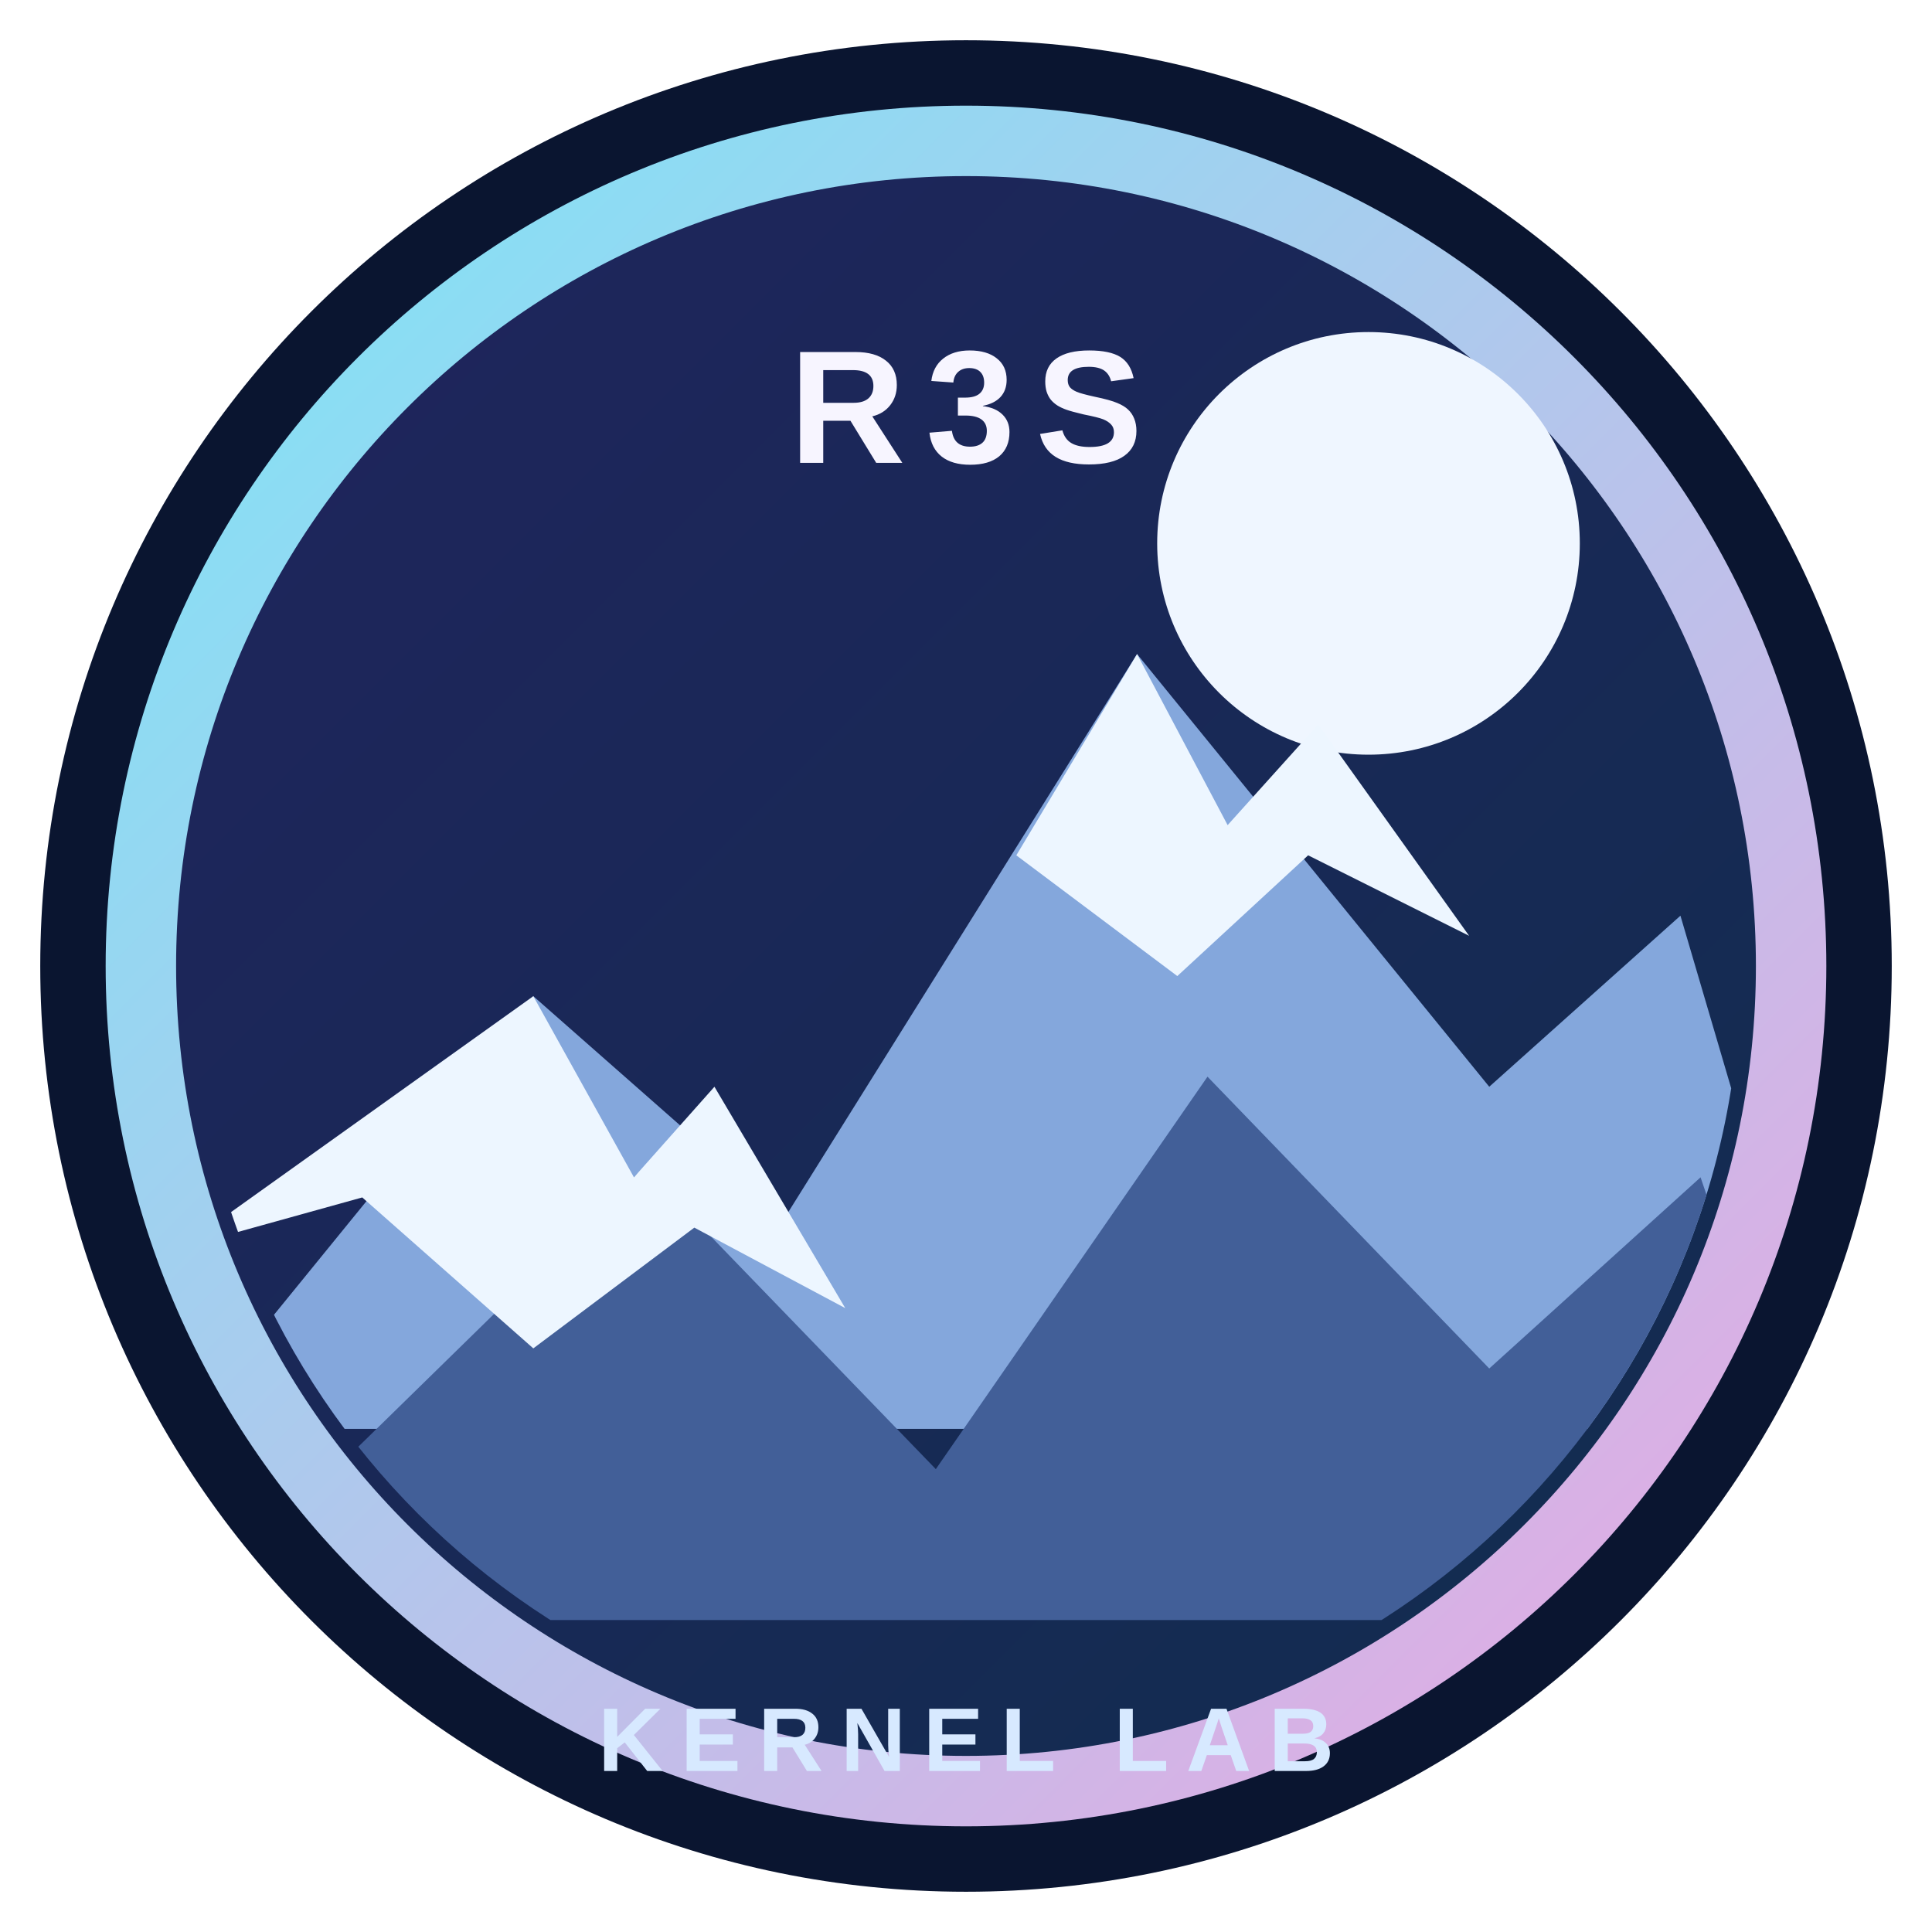
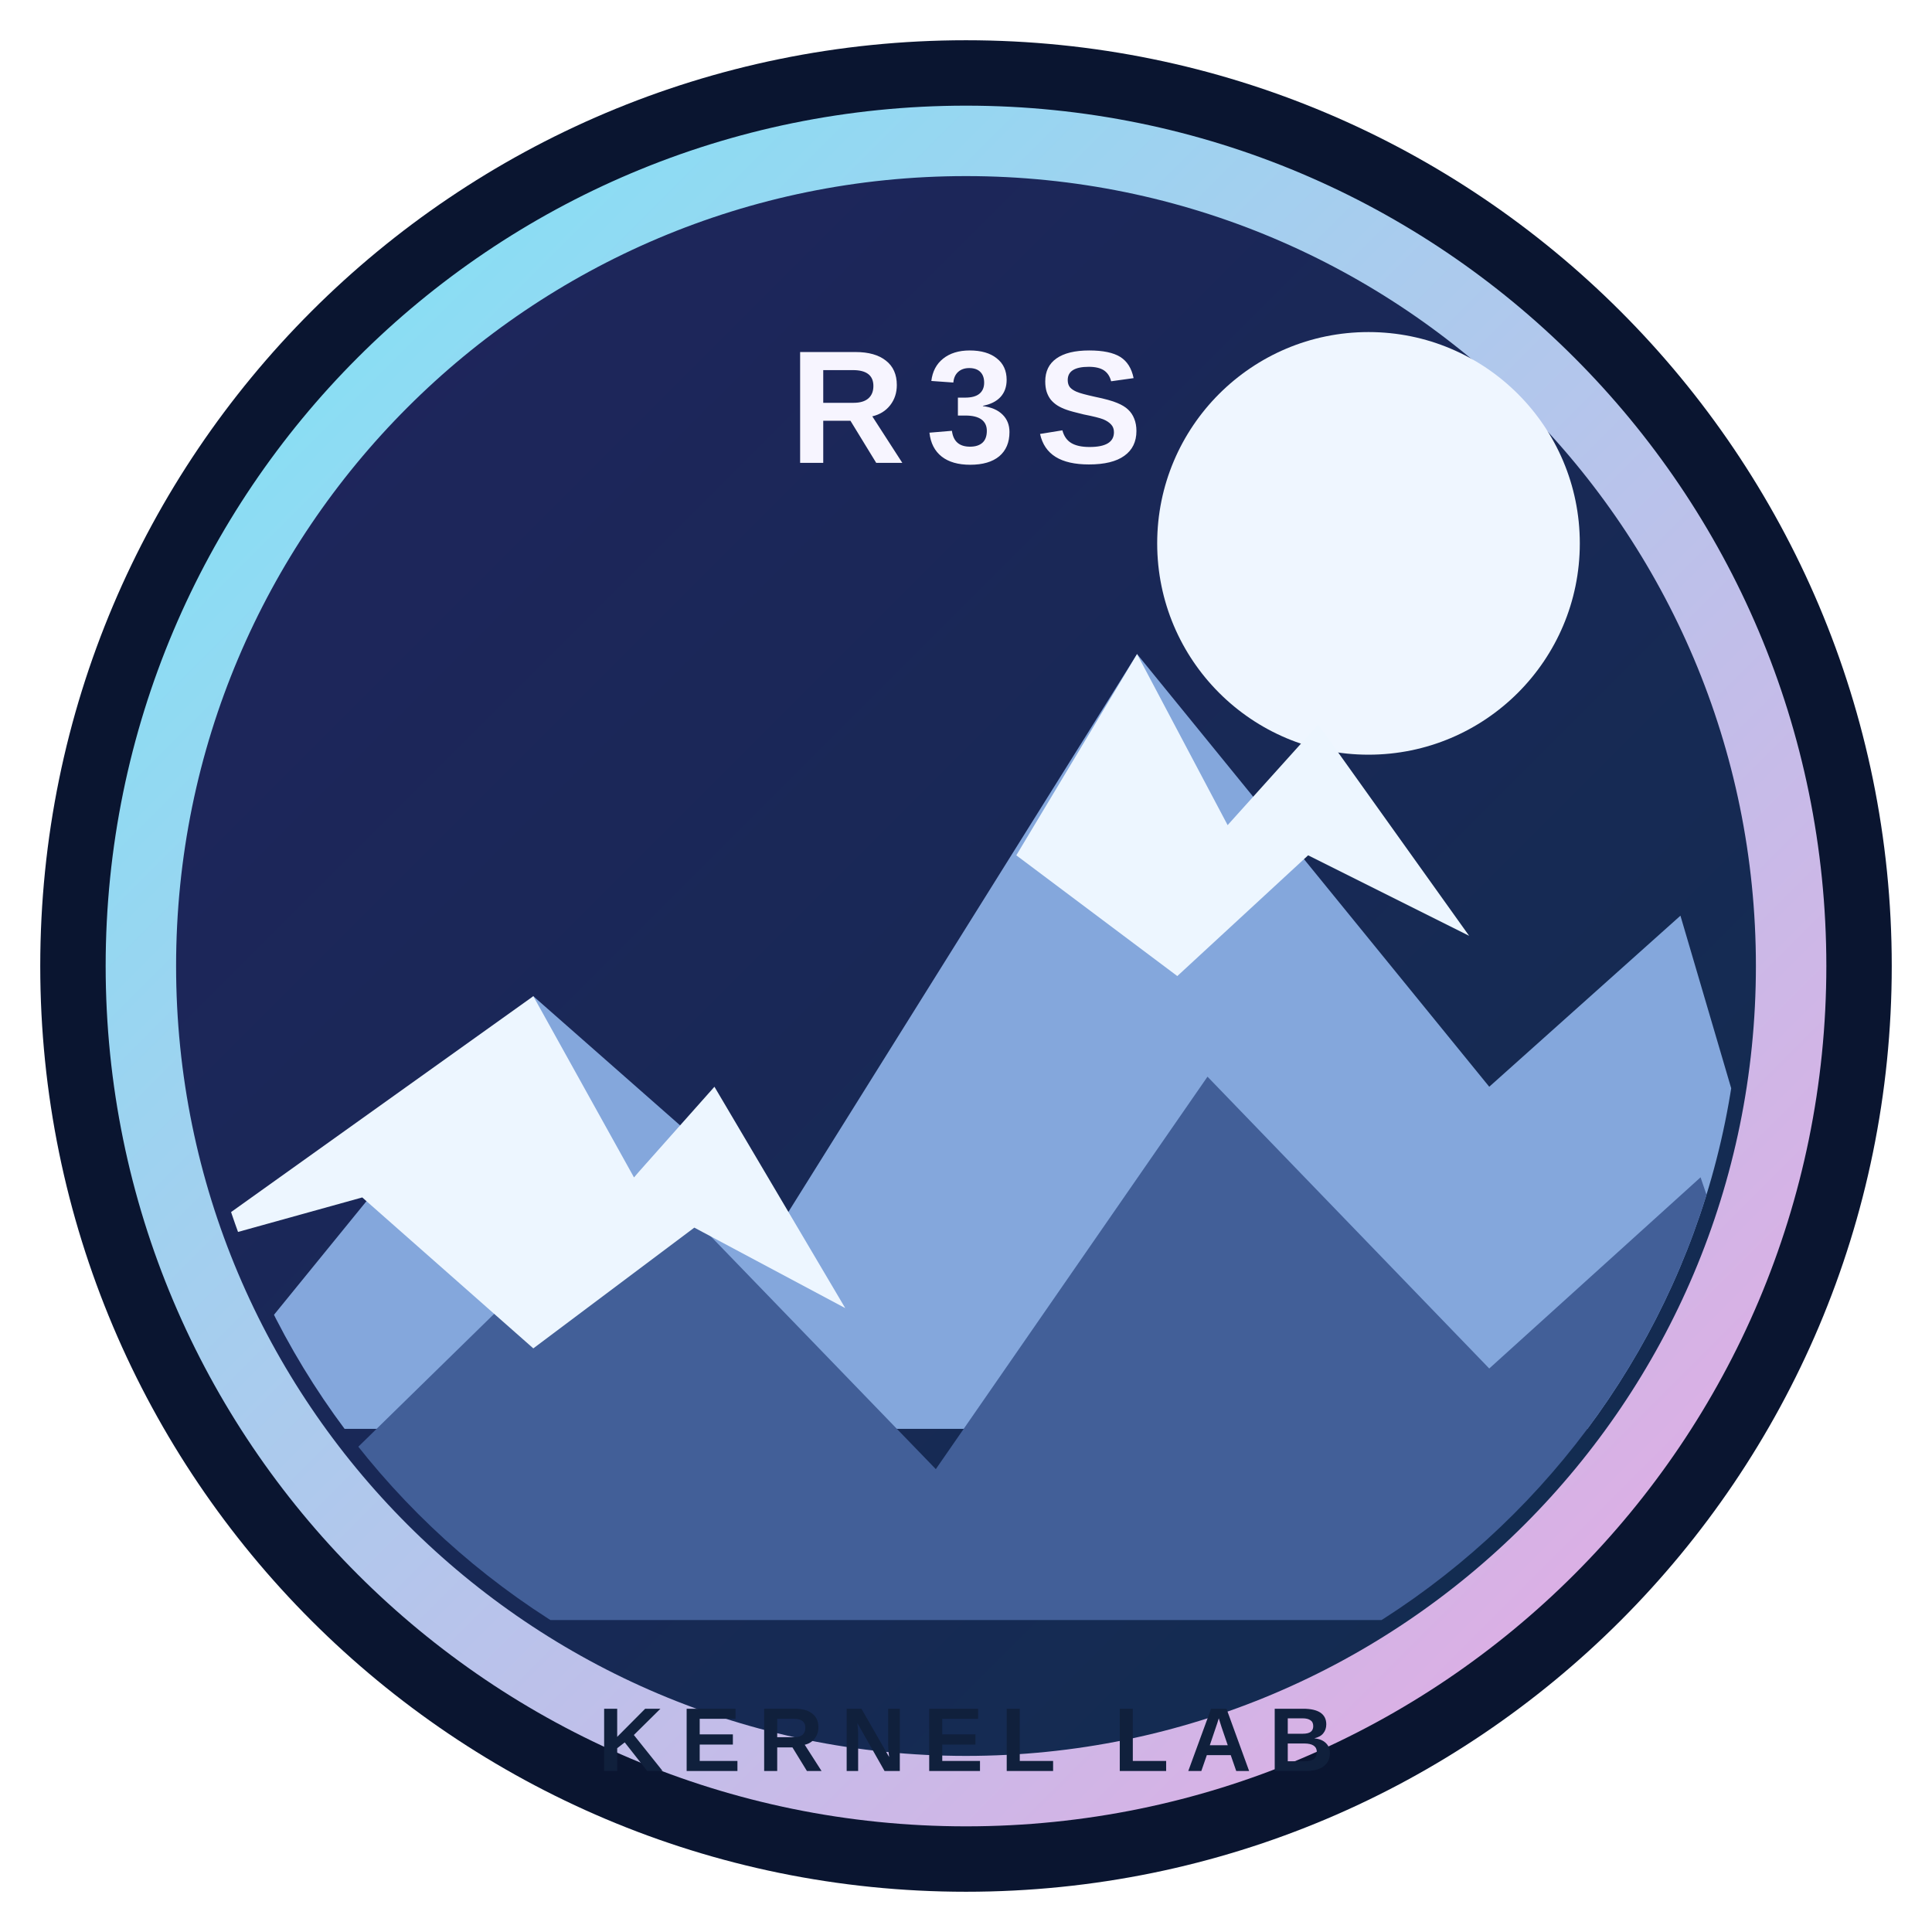
<svg xmlns="http://www.w3.org/2000/svg" width="192" height="192" viewBox="0 0 192 192" role="img" aria-label="RealS3S Kernel Lab logo">
  <defs>
    <linearGradient id="sky" x1="0" y1="0" x2="1" y2="1">
      <stop offset="0" stop-color="#20245d" />
      <stop offset="1" stop-color="#112d4f" />
    </linearGradient>
    <linearGradient id="rim" x1="0" y1="0" x2="1" y2="1">
      <stop offset="0" stop-color="#7de5f6" />
      <stop offset="1" stop-color="#e8a8e2" />
    </linearGradient>
    <clipPath id="mountain-area">
      <circle cx="96" cy="96" r="77" />
    </clipPath>
  </defs>
  <circle cx="96" cy="96" r="92" fill="#0a1530" />
  <circle cx="96" cy="96" r="82" fill="url(#sky)" stroke="url(#rim)" stroke-width="7" />
  <circle cx="136" cy="54" r="21" fill="#eff6ff" />
  <g clip-path="url(#mountain-area)">
    <path d="m18 142 35-43 25 22 35-56 35 43 19-17 15 51z" fill="#84a7dc" />
    <path d="m18 161 46-45 29 30 27-39 28 29 21-19 15 44z" fill="#425f98" />
    <path d="m53 99 10 18 8-9 13 22-15-8-16 12-17-15-18 5z" fill="#edf6ff" />
    <path d="m113 65 9 17 9-10 15 21-16-8-13 12-16-12z" fill="#edf6ff" />
  </g>
  <text x="96" y="46" fill="#f7f5ff" font-family="Arial, Helvetica, sans-serif" font-size="16" font-weight="800" letter-spacing="2" text-anchor="middle">R3S</text>
-   <text x="96" y="176" fill="#d7e9ff" font-family="Arial, Helvetica, sans-serif" font-size="9" font-weight="700" letter-spacing="1.7" text-anchor="middle">KERNEL LAB</text>
+   <text x="96" y="176" fill="#10203c" font-family="Arial, Helvetica, sans-serif" font-size="9" font-weight="800" letter-spacing="1.7" text-anchor="middle">KERNEL LAB</text>
</svg>
